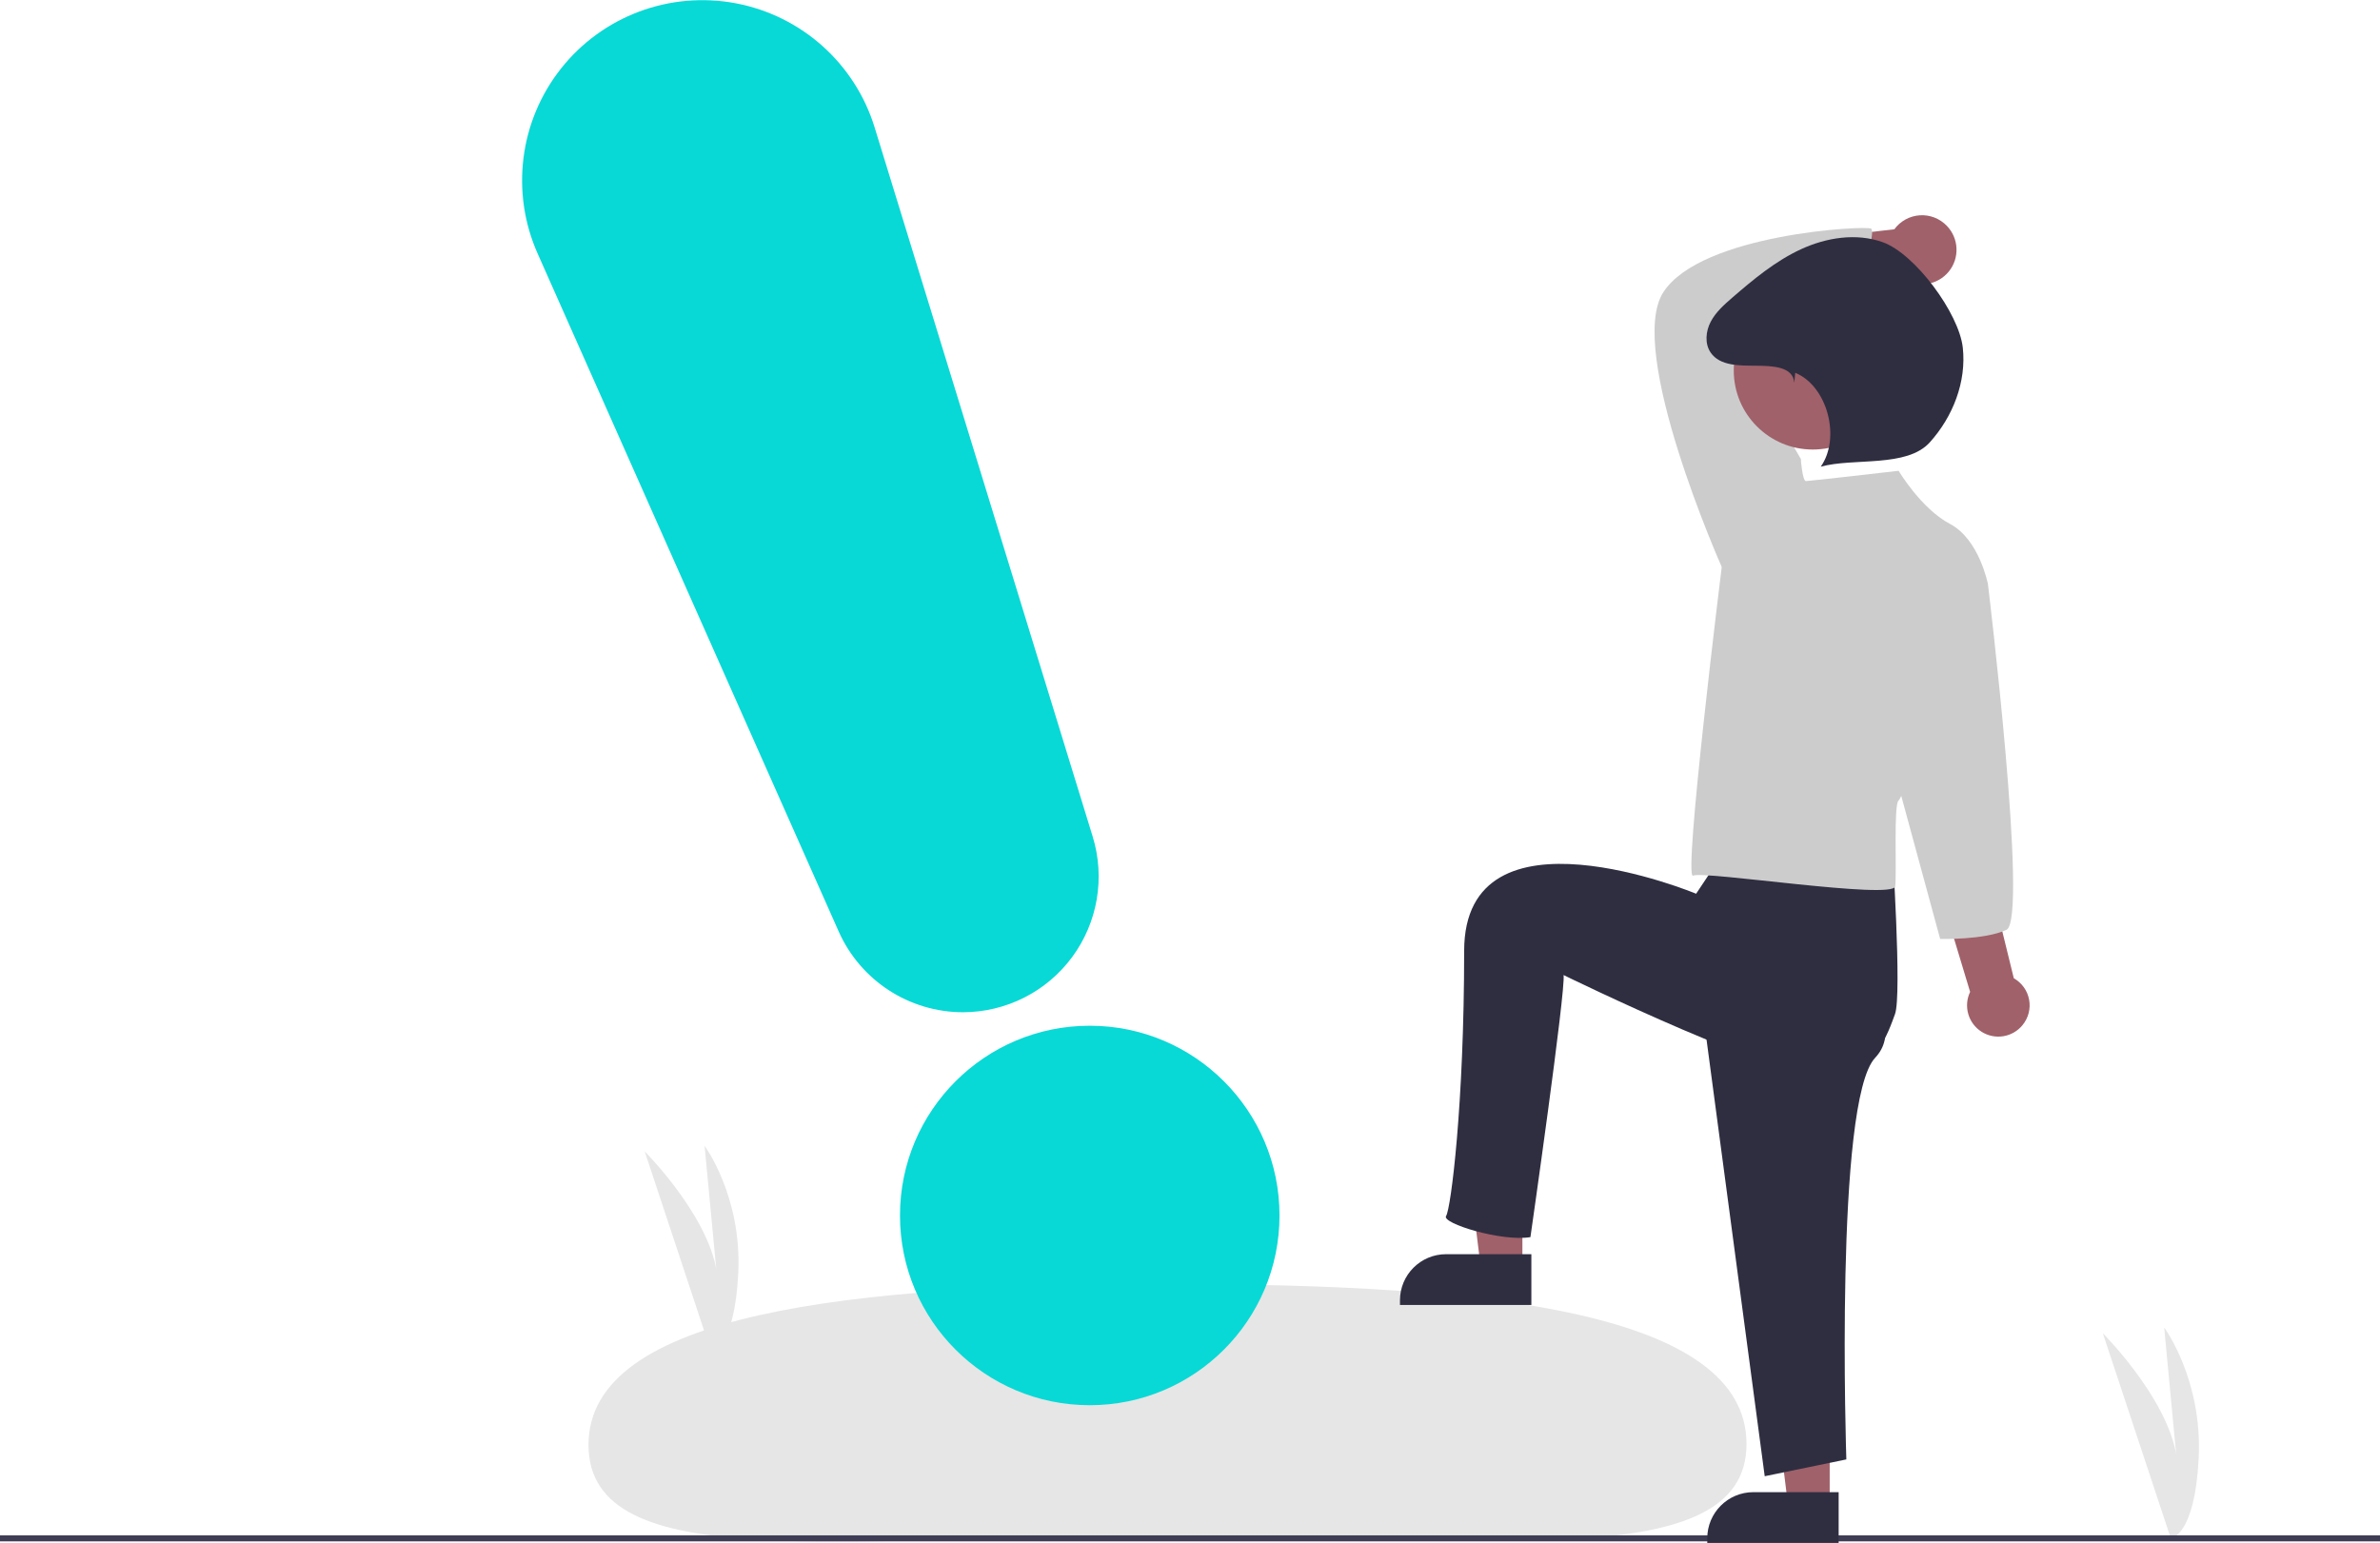
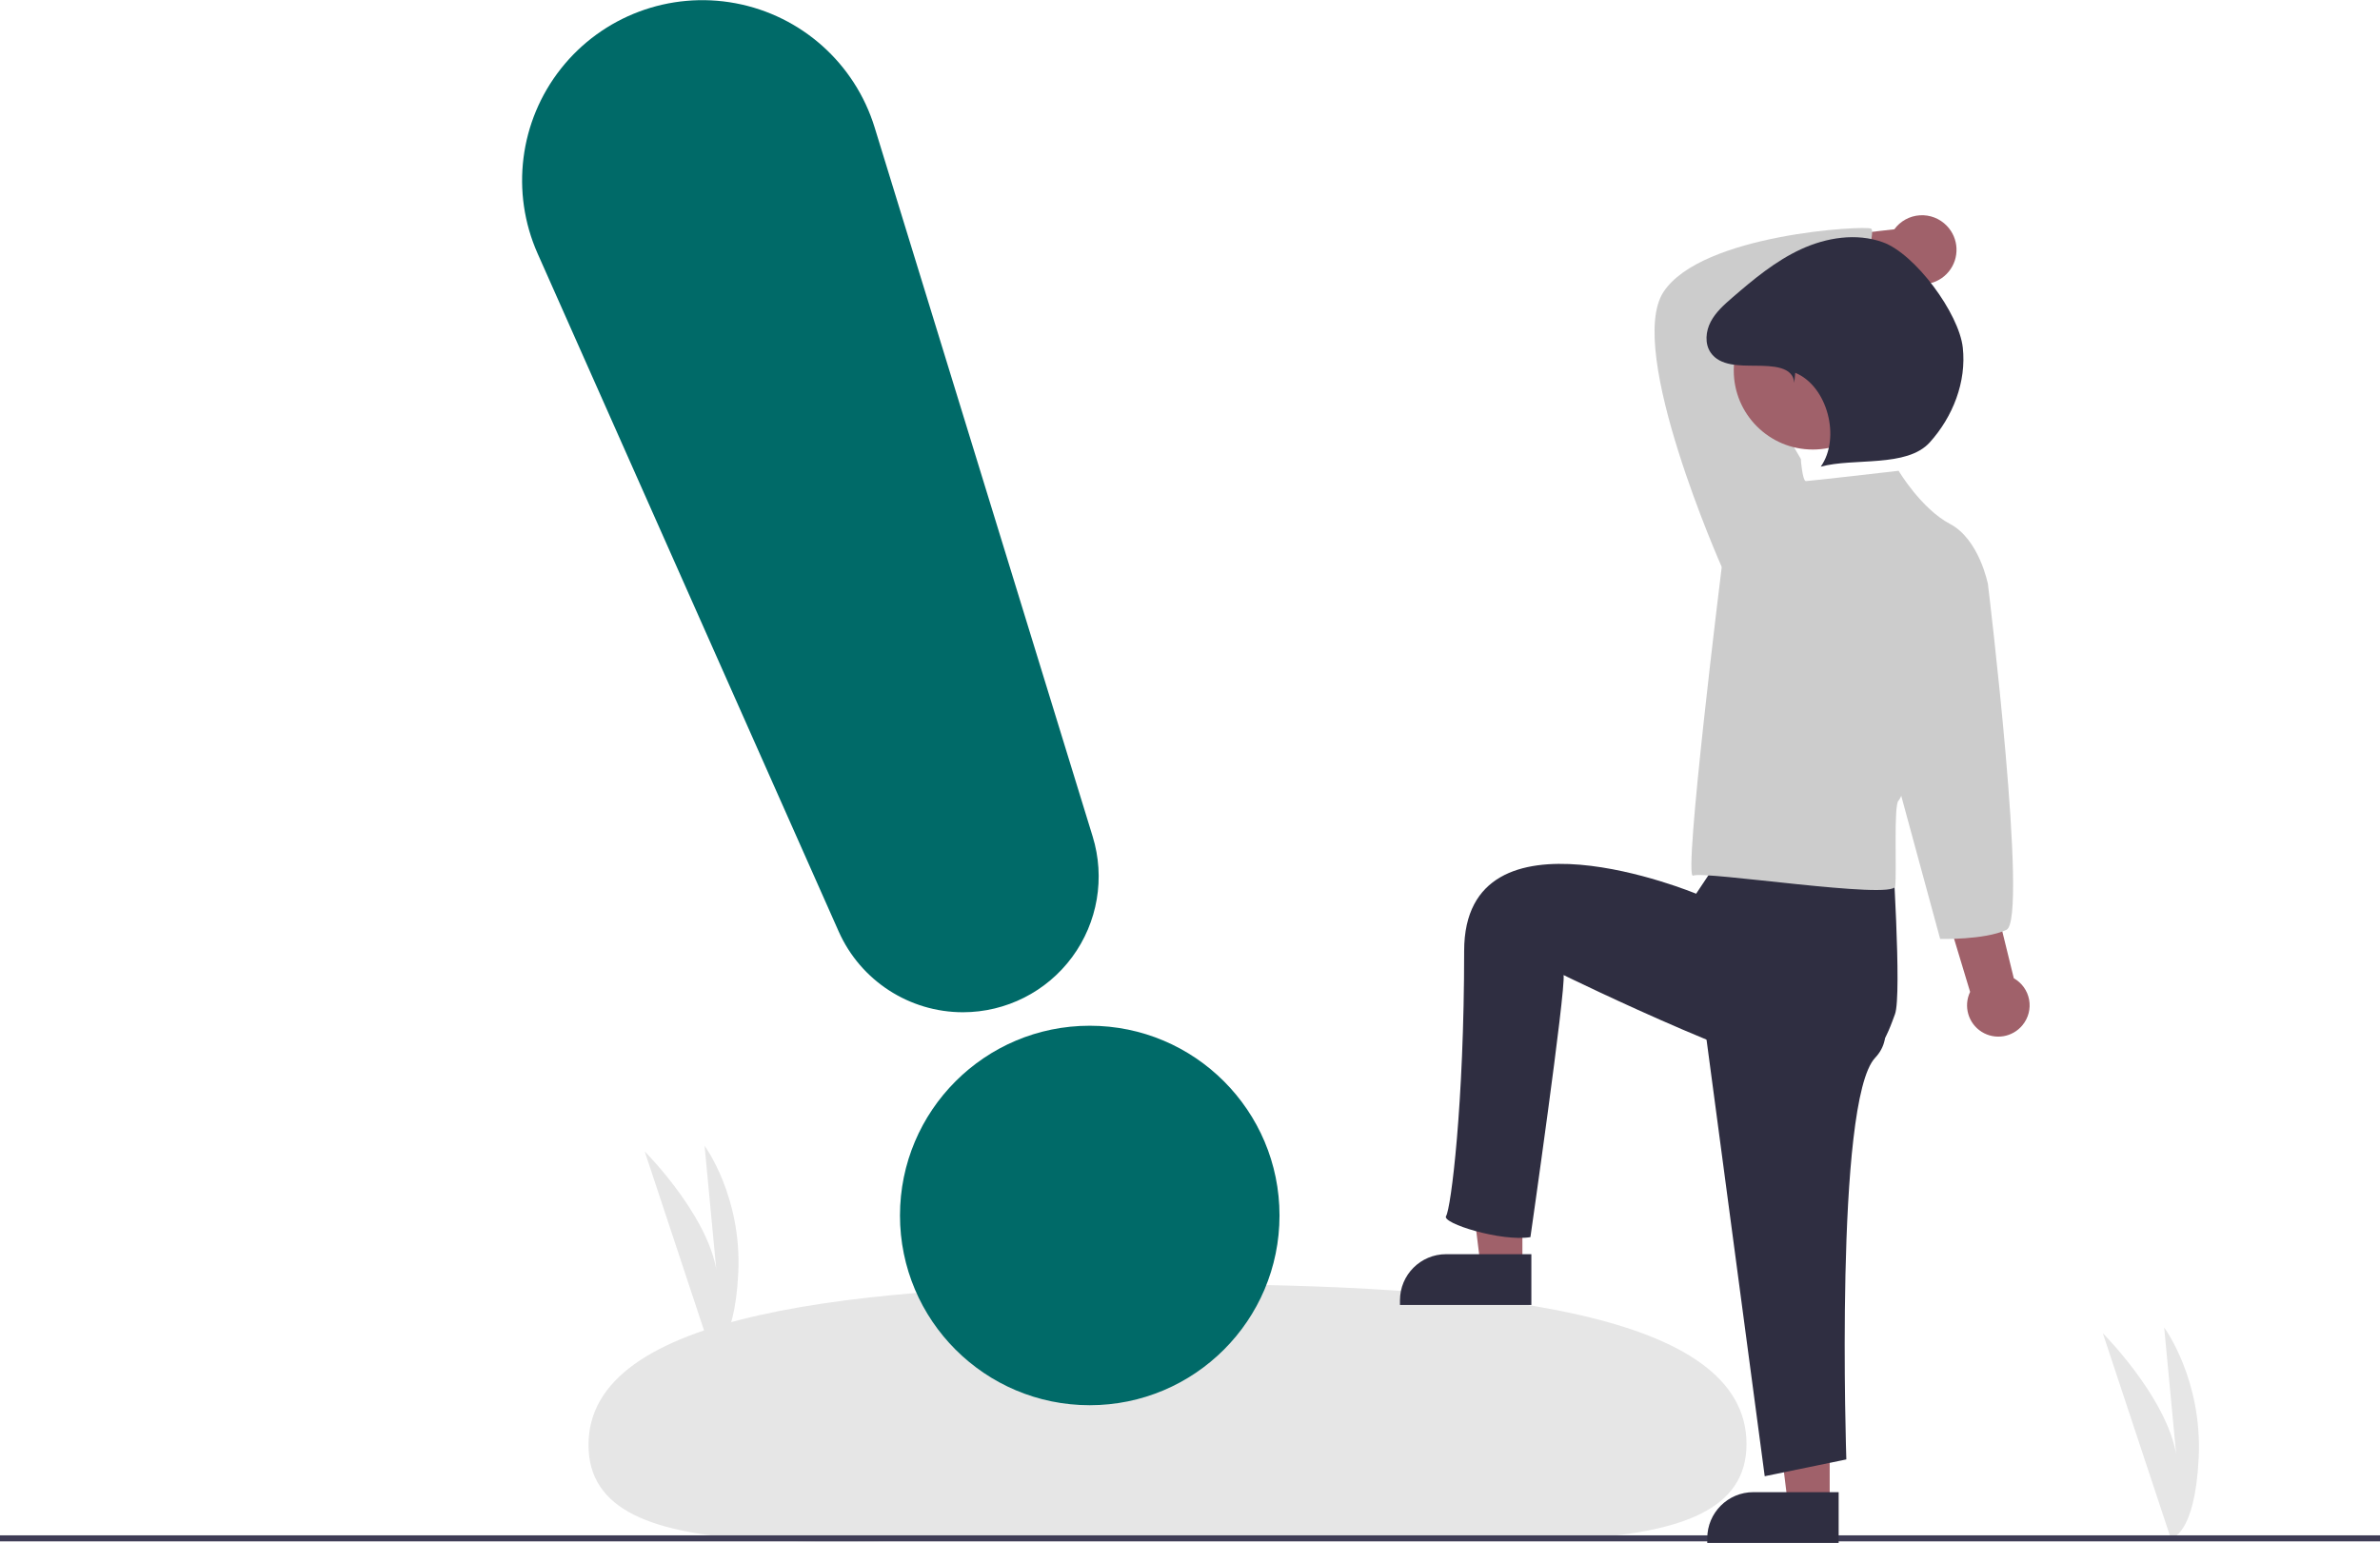
<svg xmlns="http://www.w3.org/2000/svg" data-name="Layer 1" width="790" height="512.208" viewBox="0 0 790 512.208">
  <path d="M925.563,704.589,903,636.498s24.818,24.818,24.818,45.182l-4.455-47.091s12.727,17.182,11.455,43.273S925.563,704.589,925.563,704.589Z" transform="translate(-205 -193.896)" fill="#e6e6e6" />
  <path d="M441.021,642.589,419,576.135s24.222,24.222,24.222,44.096l-4.347-45.959s12.421,16.769,11.179,42.232S441.021,642.589,441.021,642.589Z" transform="translate(-205 -193.896)" fill="#e6e6e6" />
  <path d="M784.726,673.255c.038,43.715-86.665,30.268-192.809,30.36s-191.536,13.687-191.573-30.028,86.633-53.297,192.777-53.389S784.688,629.54,784.726,673.255Z" transform="translate(-205 -193.896)" fill="#e6e6e6" />
  <rect y="509.693" width="790" height="2" fill="#3f3d56" />
  <polygon points="505.336 420.322 491.459 420.322 484.855 366.797 505.336 366.797 505.336 420.322" fill="#a0616a" />
  <path d="M480.006,416.357H508.31a0,0,0,0,1,0,0V433.208a0,0,0,0,1,0,0H464.697a0,0,0,0,1,0,0v-1.541A15.309,15.309,0,0,1,480.006,416.357Z" fill="#2f2e41" />
  <polygon points="607.336 499.322 593.459 499.322 586.855 445.797 607.336 445.797 607.336 499.322" fill="#a0616a" />
  <path d="M582.006,495.357H610.31a0,0,0,0,1,0,0V512.208a0,0,0,0,1,0,0H566.697a0,0,0,0,1,0,0v-1.541A15.309,15.309,0,0,1,582.006,495.357Z" fill="#2f2e41" />
  <path d="M876.345,534.205A10.316,10.316,0,0,0,873.449,518.654l-32.23-131.293L820.611,396.228l38.335,126.949a10.372,10.372,0,0,0,17.398,11.028Z" transform="translate(-205 -193.896)" fill="#a0616a" />
  <path d="M851.208,268.86a11.382,11.382,0,0,0-17.415,1.152l-49.885,5.727,7.589,19.241,45.368-8.491a11.444,11.444,0,0,0,14.344-17.63Z" transform="translate(-205 -193.896)" fill="#a0616a" />
  <path d="M769,520.589l21.768,163.374,27.093-5.578s-3.984-118.982,9.562-133.325S810,505.589,810,505.589Z" transform="translate(-205 -193.896)" fill="#2f2e41" />
  <path d="M778,475.589l-10,15s-77-31.999-77,19-4.406,85.609-6,88,18.438,8.594,28,7c0,0,11.797-82.219,11-87,0,0,75.534,37.033,89.877,33.846S831.609,536.964,834,530.589s-1-57-1-57l-47.81-14.59Z" transform="translate(-205 -193.896)" fill="#2f2e41" />
  <path d="M779.349,385.529l-2.85-3.42s-31.924-71.828-19.382-91.21,67.268-22.233,68.978-21.092-4.085,15.943-.094,22.784c0,0-42.394,9.191-45.244,10.331s21.966,43.274,21.966,43.274l-2.85,25.653Z" transform="translate(-205 -193.896)" fill="#ccc" />
  <path d="M835.215,350.185S805.572,353.605,804.432,353.605s-1.71-7.411-1.71-7.411l-26.223,35.914S763.58,486.299,767,484.589s66.505,8.112,67.075,3.551-.57-27.363,1.14-28.503,29.643-71.828,29.643-71.828-2.85-14.822-12.541-19.952S835.215,350.185,835.215,350.185Z" transform="translate(-205 -193.896)" fill="#ccc" />
  <path d="M855.738,378.118l9.121,9.691S878.411,499.169,871,502.589s-22,3-22,3l-14.355-52.793Z" transform="translate(-205 -193.896)" fill="#ccc" />
  <circle cx="601.73" cy="122.998" r="26.239" fill="#a0616a" />
  <path d="M800.573,320.988c-.354-5.444-7.223-5.631-12.679-5.683s-11.978.143-15.065-4.355c-2.04-2.973-1.65-7.1.035-10.288s4.458-5.639,7.185-7.997c7.041-6.089,14.298-12.129,22.752-16.027s18.36-5.472,27.128-2.344c10.77,3.843,25.329,23.626,26.587,34.992s-3.285,22.953-10.942,31.446-25.182,5.066-36.211,8.088c6.705-9.49,2.285-26.733-8.456-31.164Z" transform="translate(-205 -193.896)" fill="#2f2e41" />
-   <circle cx="361.722" cy="403.505" r="62.989" fill="#08d9d6" />
-   <path d="M524.656,529.936a45.159,45.159,0,0,1-41.255-26.786L383.449,278.058a59.83,59.83,0,1,1,111.87-41.864l72.377,235.412a45.08,45.08,0,0,1-43.04,58.33Z" transform="translate(-205 -193.896)" fill="#08d9d6" />
+   <circle cx="361.722" cy="403.505" r="62.989" fill="#006a68" />
+   <path d="M524.656,529.936a45.159,45.159,0,0,1-41.255-26.786L383.449,278.058a59.83,59.83,0,1,1,111.87-41.864l72.377,235.412a45.08,45.08,0,0,1-43.04,58.33Z" transform="translate(-205 -193.896)" fill="#006a68" />
</svg>
